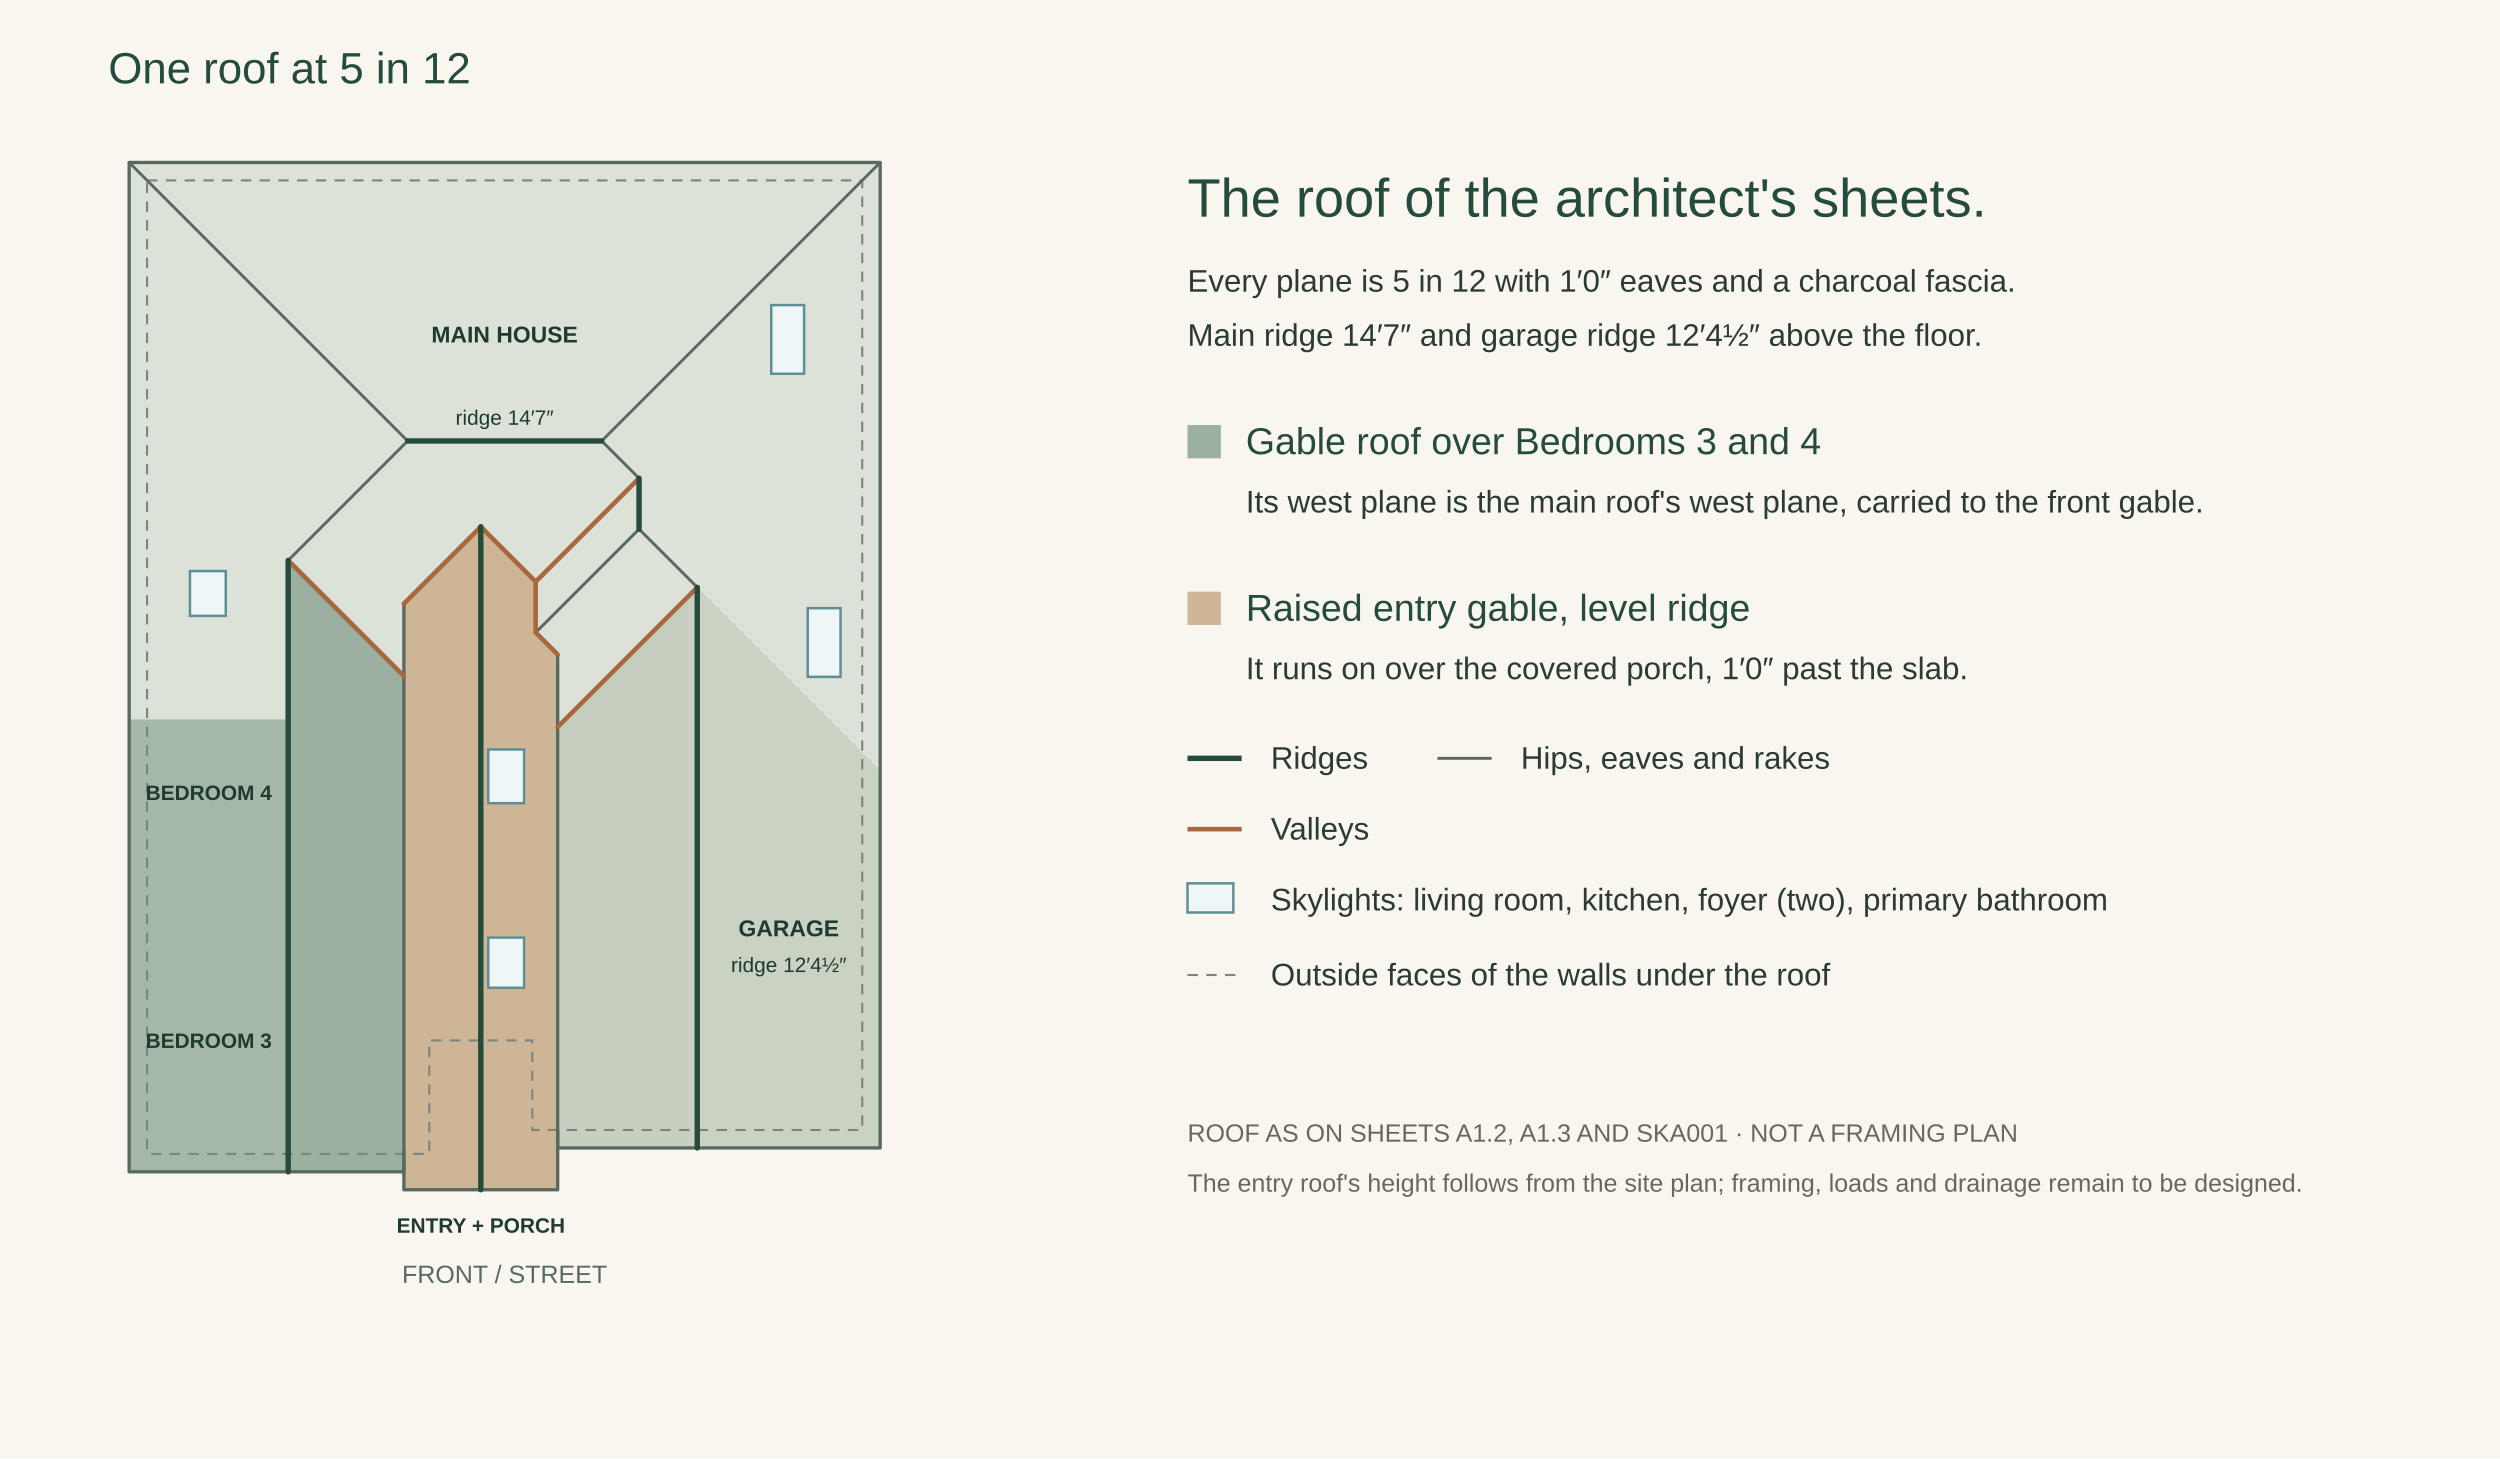
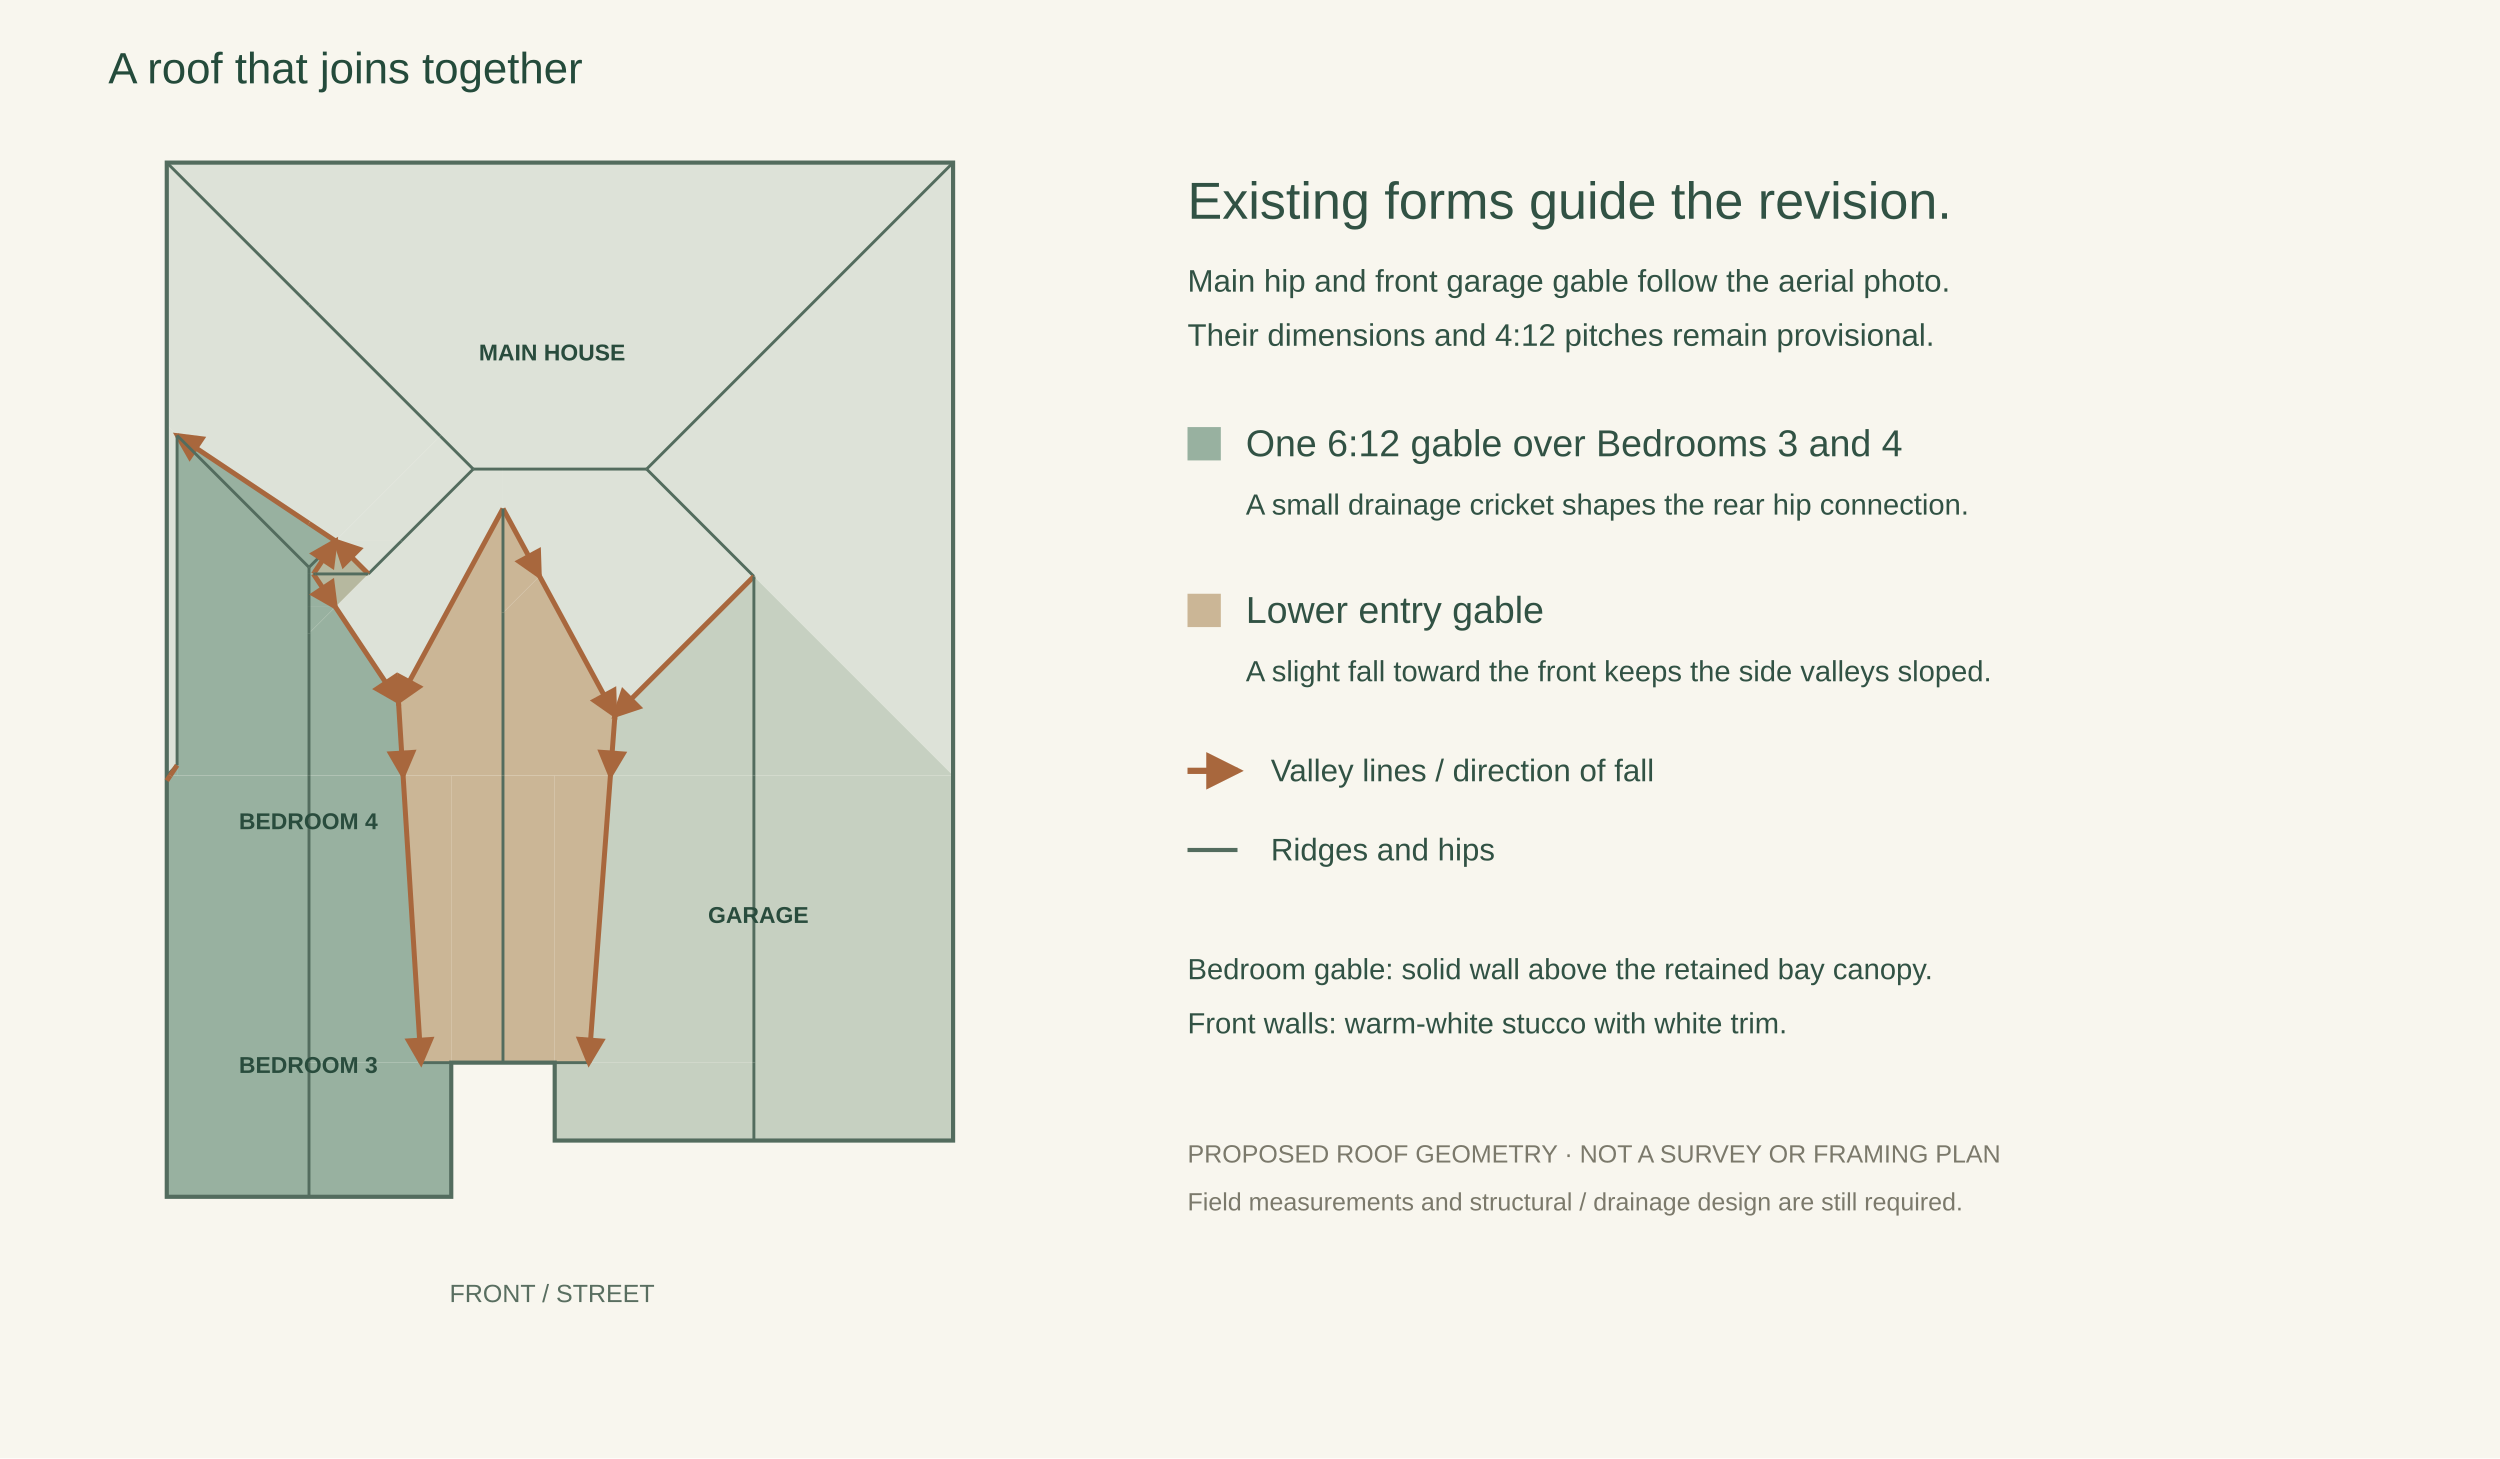
<svg xmlns="http://www.w3.org/2000/svg" width="1200" height="700" viewBox="0 0 1200 700">
+   <defs>
+     <marker id="arrow" markerWidth="6" markerHeight="6" refX="5" refY="3" orient="auto">
+       <path d="M0 0L6 3L0 6Z" fill="#a8673d" />
+     </marker>
+   </defs>
  <rect width="1200" height="700" fill="#f8f6ee" />
-   <text x="52" y="40" font-family="Arial" font-size="21" fill="#244b3b">One roof at 5 in 12</text>
-   <polygon points="62.00,78.00 422.48,78.00 288.82,211.66 195.66,211.66" fill="#dde2d8" />
-   <polygon points="62.00,78.00 195.66,211.66 138.32,268.99 138.32,562.47 62.00,562.47" fill="#dde2d8" />
-   <polygon points="62.00,345.32 138.32,345.32 138.32,562.47 62.00,562.47" fill="#9bb0a0" fill-opacity=".85" />
-   <polygon points="422.48,78.00 422.48,551.00 334.69,551.00 334.69,281.93 306.74,253.98 306.74,229.58 288.82,211.66" fill="#dde2d8" />
-   <polygon points="334.69,281.93 422.48,369.72 422.48,551.00 334.69,551.00" fill="#c6cfc0" fill-opacity=".85" />
-   <polygon points="195.66,211.66 288.82,211.66 306.74,229.58 257.12,279.20 230.78,252.85 204.26,279.37 204.26,334.93 138.32,268.99" fill="#dde2d8" />
-   <polygon points="306.74,229.58 306.74,253.98 257.12,303.60 257.12,279.20" fill="#dde2d8" />
-   <polygon points="306.74,253.98 334.69,281.93 257.29,359.33 257.29,303.77 257.12,303.60" fill="#dde2d8" />
-   <polygon points="334.69,281.93 334.69,551.00 267.68,551.00 267.68,542.40 257.29,542.40 257.29,359.33" fill="#c6cfc0" />
-   <polygon points="138.32,268.99 204.26,334.93 204.26,552.15 193.87,552.15 193.87,562.47 138.32,562.47" fill="#9bb0a0" />
-   <polygon points="230.78,252.85 193.87,289.76 193.87,571.07 230.78,571.07" fill="#cdb595" />
-   <polygon points="230.78,252.85 230.78,571.07 267.68,571.07 267.68,314.16 257.12,303.60 257.12,279.20" fill="#cdb595" />
-   <polygon points="70.60,86.60 413.88,86.60 413.88,542.40 255.50,542.40 255.50,499.40 206.05,499.40 206.05,553.87 70.60,553.87" fill="none" stroke="#7a857d" stroke-width="1" stroke-dasharray="5 4" />
-   <polyline points="193.87,552.15 193.87,552.15 193.87,562.47 62.00,562.47 62.00,78.00 422.48,78.00 422.48,551.00 267.68,551.00 267.68,542.40 267.68,542.40" fill="none" stroke="#586a60" stroke-width="1.6" stroke-linejoin="round" />
-   <polyline points="193.87,289.76 193.87,571.07 267.68,571.07 267.68,314.16" fill="none" stroke="#586a60" stroke-width="1.6" stroke-linejoin="round" />
-   <line x1="62.00" y1="78.00" x2="195.66" y2="211.66" stroke="#586a60" stroke-width="1.4" stroke-linecap="round" />
-   <line x1="422.48" y1="78.00" x2="288.82" y2="211.66" stroke="#586a60" stroke-width="1.4" stroke-linecap="round" />
-   <line x1="195.66" y1="211.66" x2="138.32" y2="268.99" stroke="#586a60" stroke-width="1.4" stroke-linecap="round" />
-   <line x1="288.82" y1="211.66" x2="306.74" y2="229.58" stroke="#586a60" stroke-width="1.4" stroke-linecap="round" />
-   <line x1="306.74" y1="253.98" x2="334.69" y2="281.93" stroke="#586a60" stroke-width="1.4" stroke-linecap="round" />
-   <line x1="306.74" y1="253.98" x2="257.12" y2="303.60" stroke="#586a60" stroke-width="1.4" stroke-linecap="round" />
-   <line x1="138.32" y1="268.99" x2="193.87" y2="324.53" stroke="#a8673d" stroke-width="2.2" stroke-linecap="round" />
-   <line x1="306.74" y1="229.58" x2="257.12" y2="279.20" stroke="#a8673d" stroke-width="2.2" stroke-linecap="round" />
-   <line x1="334.69" y1="281.93" x2="267.68" y2="348.93" stroke="#a8673d" stroke-width="2.2" stroke-linecap="round" />
-   <line x1="230.78" y1="252.85" x2="193.87" y2="289.76" stroke="#a8673d" stroke-width="2.2" stroke-linecap="round" />
-   <line x1="230.78" y1="252.85" x2="257.12" y2="279.20" stroke="#a8673d" stroke-width="2.2" stroke-linecap="round" />
-   <line x1="257.12" y1="279.20" x2="257.12" y2="303.60" stroke="#a8673d" stroke-width="2.2" stroke-linecap="round" />
-   <line x1="257.12" y1="303.60" x2="267.68" y2="314.16" stroke="#a8673d" stroke-width="2.2" stroke-linecap="round" />
-   <line x1="195.66" y1="211.66" x2="288.82" y2="211.66" stroke="#244b3b" stroke-width="2.6" stroke-linecap="round" />
-   <line x1="138.32" y1="268.99" x2="138.32" y2="562.47" stroke="#244b3b" stroke-width="2.6" stroke-linecap="round" />
-   <line x1="334.69" y1="281.93" x2="334.69" y2="551.00" stroke="#244b3b" stroke-width="2.6" stroke-linecap="round" />
-   <line x1="306.74" y1="229.58" x2="306.74" y2="253.98" stroke="#244b3b" stroke-width="2.6" stroke-linecap="round" />
-   <line x1="230.78" y1="252.85" x2="230.78" y2="571.07" stroke="#244b3b" stroke-width="2.6" stroke-linecap="round" />
-   <rect x="387.70" y="291.92" width="15.77" height="32.97" fill="#eef6f8" stroke="#5f8f96" stroke-width="1.2" />
-   <rect x="370.20" y="146.44" width="15.77" height="32.97" fill="#eef6f8" stroke="#5f8f96" stroke-width="1.2" />
-   <rect x="91.17" y="274.12" width="17.20" height="21.50" fill="#eef6f8" stroke="#5f8f96" stroke-width="1.2" />
-   <rect x="234.37" y="359.75" width="17.20" height="25.80" fill="#eef6f8" stroke="#5f8f96" stroke-width="1.2" />
-   <rect x="234.37" y="450.05" width="17.20" height="24.08" fill="#eef6f8" stroke="#5f8f96" stroke-width="1.2" />
-   <text x="242.2" y="164.4" text-anchor="middle" font-family="Arial" font-size="11" font-weight="700" fill="#1f3a2f">MAIN HOUSE</text>
-   <text x="242.2" y="203.9" text-anchor="middle" font-family="Arial" font-size="10" font-weight="400" fill="#1f3a2f">ridge 14′7″</text>
-   <text x="100.2" y="384.0" text-anchor="middle" font-family="Arial" font-size="10" font-weight="700" fill="#1f3a2f">BEDROOM 4</text>
-   <text x="100.2" y="503.0" text-anchor="middle" font-family="Arial" font-size="10" font-weight="700" fill="#1f3a2f">BEDROOM 3</text>
-   <text x="378.6" y="449.4" text-anchor="middle" font-family="Arial" font-size="11" font-weight="700" fill="#1f3a2f">GARAGE</text>
-   <text x="378.6" y="466.6" text-anchor="middle" font-family="Arial" font-size="10" font-weight="400" fill="#1f3a2f">ridge 12′4½″</text>
-   <text x="230.8" y="591.7" text-anchor="middle" font-family="Arial" font-size="10" font-weight="700" fill="#1f3a2f">ENTRY + PORCH</text>
-   <text x="242.2" y="615.8" text-anchor="middle" font-family="Arial" font-size="12" font-weight="400" fill="#586a60">FRONT / STREET</text>
-   <text x="570" y="104" font-family="Arial" font-size="26" font-weight="400" fill="#244b3b">The roof of the architect's sheets.</text>
-   <text x="570" y="140" font-family="Arial" font-size="15" font-weight="400" fill="#2b3a33">Every plane is 5 in 12 with 1′0″ eaves and a charcoal fascia.</text>
-   <text x="570" y="166" font-family="Arial" font-size="15" font-weight="400" fill="#2b3a33">Main ridge 14′7″ and garage ridge 12′4½″ above the floor.</text>
-   <rect x="570" y="204" width="16" height="16" fill="#9bb0a0" />
-   <text x="598" y="218" font-family="Arial" font-size="18" font-weight="400" fill="#244b3b">Gable roof over Bedrooms 3 and 4</text>
-   <text x="598" y="246" font-family="Arial" font-size="15" font-weight="400" fill="#2b3a33">Its west plane is the main roof's west plane, carried to the front gable.</text>
-   <rect x="570" y="284" width="16" height="16" fill="#cdb595" />
-   <text x="598" y="298" font-family="Arial" font-size="18" font-weight="400" fill="#244b3b">Raised entry gable, level ridge</text>
-   <text x="598" y="326" font-family="Arial" font-size="15" font-weight="400" fill="#2b3a33">It runs on over the covered porch, 1′0″ past the slab.</text>
-   <line x1="570" y1="364" x2="596" y2="364" stroke="#244b3b" stroke-width="2.6" />
-   <text x="610" y="369" font-family="Arial" font-size="15" font-weight="400" fill="#2b3a33">Ridges</text>
-   <line x1="690" y1="364" x2="716" y2="364" stroke="#586a60" stroke-width="1.4" />
-   <text x="730" y="369" font-family="Arial" font-size="15" font-weight="400" fill="#2b3a33">Hips, eaves and rakes</text>
-   <line x1="570" y1="398" x2="596" y2="398" stroke="#a8673d" stroke-width="2.2" />
-   <text x="610" y="403" font-family="Arial" font-size="15" font-weight="400" fill="#2b3a33">Valleys</text>
-   <rect x="570" y="424" width="22" height="14" fill="#eef6f8" stroke="#5f8f96" stroke-width="1.2" />
-   <text x="610" y="437" font-family="Arial" font-size="15" font-weight="400" fill="#2b3a33">Skylights: living room, kitchen, foyer (two), primary bathroom</text>
-   <line x1="570" y1="468" x2="596" y2="468" stroke="#7a857d" stroke-width="1" stroke-dasharray="5 4" />
-   <text x="610" y="473" font-family="Arial" font-size="15" font-weight="400" fill="#2b3a33">Outside faces of the walls under the roof</text>
-   <text x="570" y="548" font-family="Arial" font-size="12" font-weight="400" fill="#6b665c">ROOF AS ON SHEETS A1.2, A1.3 AND SKA001 · NOT A FRAMING PLAN</text>
-   <text x="570" y="572" font-family="Arial" font-size="12" font-weight="400" fill="#6b665c">The entry roof's height follows from the site plan; framing, loads and drainage remain to be designed.</text>
+   <text x="52" y="40" font-family="Arial" font-size="21" fill="#244b3b">A roof that joins together</text>
+   <polygon points="80.05,78.05 148.32,146.32 148.32,251.22 85.00,209.00 80.05,204.05" fill="#dde2d8" />
+   <polygon points="148.32,146.32 211.32,209.32 160.99,259.66 148.32,251.22" fill="#dde2d8" />
+   <polygon points="211.32,209.32 227.16,225.16 192.66,259.66 160.99,259.66" fill="#dde2d8" />
+   <polygon points="192.66,259.66 176.82,275.49 160.99,259.66" fill="#dde2d8" />
+   <polygon points="85.00,367.32 80.05,372.27 80.05,204.05 85.00,209.00" fill="#dde2d8" />
+   <polygon points="457.48,78.05 457.48,372.27 310.37,225.16" fill="#dde2d8" />
+   <polygon points="80.05,78.05 457.48,78.05 310.37,225.16 227.16,225.16" fill="#dde2d8" />
+   <polygon points="241.43,244.13 241.43,225.16 310.37,225.16 361.87,276.66 295.17,343.35" fill="#dde2d8" />
+   <polygon points="191.26,336.74 160.99,291.33 227.16,225.16 241.43,225.16 241.43,244.13" fill="#dde2d8" />
+   <polygon points="81.70,372.27 80.05,372.27 85.00,367.32" fill="#dde2d8" />
+   <polygon points="80.05,374.74 80.05,372.27 81.70,372.27" fill="#dde2d8" />
+   <polygon points="361.87,276.66 361.87,372.27 293.00,372.27 295.17,343.35" fill="#c6d0c1" />
+   <polygon points="361.87,510.07 361.87,547.46 266.26,547.46 266.26,510.07" fill="#c6d0c1" />
+   <polygon points="361.87,372.27 361.87,510.07 282.67,510.07 293.00,372.27" fill="#c6d0c1" />
+   <polygon points="457.48,372.27 361.87,372.27 361.87,276.66" fill="#c6d0c1" />
+   <polygon points="457.48,372.27 457.48,547.46 361.87,547.46 361.87,372.27" fill="#c6d0c1" />
+   <polygon points="85.00,209.00 148.32,272.32 148.32,372.27 85.00,372.27" fill="#98b1a0" />
+   <polygon points="85.00,367.32 85.00,372.27 81.70,372.27" fill="#98b1a0" />
+   <polygon points="148.32,372.27 148.32,574.46 80.05,574.46 80.05,374.74 81.70,372.27" fill="#98b1a0" />
+   <polygon points="193.48,372.27 148.32,372.27 148.32,304.00 160.99,291.33 191.26,336.74" fill="#98b1a0" />
+   <polygon points="160.99,291.33 148.32,304.00 148.32,291.33" fill="#98b1a0" />
+   <polygon points="160.99,291.33 148.32,291.33 148.32,275.49 150.43,275.49" fill="#98b1a0" />
+   <polygon points="148.32,275.49 148.32,272.32 160.99,259.66 150.43,275.49" fill="#98b1a0" />
+   <polygon points="216.60,510.07 216.60,574.46 148.32,574.46 148.32,510.07" fill="#98b1a0" />
+   <polygon points="202.10,510.07 148.32,510.07 148.32,372.27 193.48,372.27" fill="#98b1a0" />
+   <polygon points="85.00,209.00 160.99,259.66 148.32,272.32" fill="#98b1a0" />
+   <polygon points="241.43,244.13 241.43,372.27 193.48,372.27 191.26,336.74" fill="#cbb696" />
+   <polygon points="216.60,510.07 202.10,510.07 193.48,372.27 216.60,372.27" fill="#cbb696" />
+   <polygon points="241.43,372.27 241.43,510.07 216.60,510.07 216.60,372.27" fill="#cbb696" />
+   <polygon points="293.00,372.27 241.43,372.27 241.43,294.10 258.98,276.55 295.17,343.35" fill="#cbb696" />
+   <polygon points="241.43,294.10 241.43,244.13 258.98,276.55" fill="#cbb696" />
+   <polygon points="282.67,510.07 266.26,510.07 266.26,372.27 293.00,372.27" fill="#cbb696" />
+   <polygon points="266.26,510.07 241.43,510.07 241.43,372.27 266.26,372.27" fill="#cbb696" />
+   <polygon points="160.99,259.66 176.82,275.49 151.49,275.49 150.86,274.86" fill="#b6b89f" />
+   <polygon points="151.49,275.49 150.43,275.49 150.86,274.86" fill="#b6b89f" />
+   <polygon points="160.99,291.33 150.43,275.49 176.82,275.49" fill="#b6b89f" />
+   <polygon points="80.05,78.05 457.48,78.05 457.48,547.46 266.26,547.46 266.26,510.07 216.60,510.07 216.60,574.46 80.05,574.46" fill="none" stroke="#536c5e" stroke-width="2" />
+   <path d="M80.05 78.05L148.32 146.32" fill="none" stroke="#536c5e" stroke-width="1.4" />
+   <path d="M148.32 251.22L85.00 209.00" fill="none" stroke="#a8673d" stroke-width="2.4" marker-end="url(#arrow)" />
+   <path d="M148.32 146.32L211.32 209.32" fill="none" stroke="#536c5e" stroke-width="1.4" />
+   <path d="M160.99 259.66L148.32 251.22" fill="none" stroke="#a8673d" stroke-width="2.4" />
+   <path d="M211.32 209.32L227.16 225.16" fill="none" stroke="#536c5e" stroke-width="1.4" />
+   <path d="M227.16 225.16L192.66 259.66" fill="none" stroke="#536c5e" stroke-width="1.4" />
+   <path d="M192.66 259.66L176.82 275.49" fill="none" stroke="#536c5e" stroke-width="1.4" />
+   <path d="M176.82 275.49L160.99 259.66" fill="none" stroke="#a8673d" stroke-width="2.4" marker-end="url(#arrow)" />
+   <path d="M85.00 367.32L80.05 372.27" fill="none" stroke="#536c5e" stroke-width="1.4" />
+   <path d="M85.00 209.00L85.00 367.32" fill="none" stroke="#536c5e" stroke-width="1.4" />
+   <path d="M310.37 225.16L457.48 78.05" fill="none" stroke="#536c5e" stroke-width="1.4" />
+   <path d="M361.87 276.66L310.37 225.16" fill="none" stroke="#536c5e" stroke-width="1.4" />
+   <path d="M310.37 225.16L241.43 225.16" fill="none" stroke="#536c5e" stroke-width="1.4" />
+   <path d="M241.43 225.16L227.16 225.16" fill="none" stroke="#536c5e" stroke-width="1.4" />
+   <path d="M361.87 276.66L295.17 343.35" fill="none" stroke="#a8673d" stroke-width="2.4" marker-end="url(#arrow)" />
+   <path d="M258.98 276.55L295.17 343.35" fill="none" stroke="#a8673d" stroke-width="2.4" marker-end="url(#arrow)" />
+   <path d="M241.43 244.13L258.98 276.55" fill="none" stroke="#a8673d" stroke-width="2.4" marker-end="url(#arrow)" />
+   <path d="M160.99 291.33L191.26 336.74" fill="none" stroke="#a8673d" stroke-width="2.4" marker-end="url(#arrow)" />
+   <path d="M241.43 244.13L191.26 336.74" fill="none" stroke="#a8673d" stroke-width="2.4" marker-end="url(#arrow)" />
+   <path d="M85.00 367.32L81.70 372.27" fill="none" stroke="#a8673d" stroke-width="2.4" />
+   <path d="M81.70 372.27L80.05 374.74" fill="none" stroke="#a8673d" stroke-width="2.4" />
+   <path d="M361.87 276.66L361.87 372.27" fill="none" stroke="#536c5e" stroke-width="1.4" />
+   <path d="M295.17 343.35L293.00 372.27" fill="none" stroke="#a8673d" stroke-width="2.4" marker-end="url(#arrow)" />
+   <path d="M361.87 510.07L361.87 547.46" fill="none" stroke="#536c5e" stroke-width="1.4" />
+   <path d="M266.26 510.07L282.67 510.07" fill="none" stroke="#536c5e" stroke-width="1.4" />
+   <path d="M361.87 372.27L361.87 510.07" fill="none" stroke="#536c5e" stroke-width="1.4" />
+   <path d="M293.00 372.27L282.67 510.07" fill="none" stroke="#a8673d" stroke-width="2.4" marker-end="url(#arrow)" />
+   <path d="M148.32 304.00L148.32 372.27" fill="none" stroke="#536c5e" stroke-width="1.4" />
+   <path d="M148.32 291.33L148.32 304.00" fill="none" stroke="#536c5e" stroke-width="1.4" />
+   <path d="M148.32 275.49L148.32 291.33" fill="none" stroke="#536c5e" stroke-width="1.4" />
+   <path d="M148.32 272.32L148.32 275.49" fill="none" stroke="#536c5e" stroke-width="1.4" />
+   <path d="M85.00 209.00L148.32 272.32" fill="none" stroke="#536c5e" stroke-width="1.4" />
+   <path d="M148.32 510.07L148.32 574.46" fill="none" stroke="#536c5e" stroke-width="1.4" />
+   <path d="M148.32 372.27L148.32 510.07" fill="none" stroke="#536c5e" stroke-width="1.4" />
+   <path d="M191.26 336.74L193.48 372.27" fill="none" stroke="#a8673d" stroke-width="2.4" marker-end="url(#arrow)" />
+   <path d="M150.43 275.49L160.99 291.33" fill="none" stroke="#a8673d" stroke-width="2.4" marker-end="url(#arrow)" />
+   <path d="M148.32 272.32L160.99 259.66" fill="none" stroke="#536c5e" stroke-width="1.4" />
+   <path d="M150.86 274.86L160.99 259.66" fill="none" stroke="#a8673d" stroke-width="2.4" marker-end="url(#arrow)" />
+   <path d="M150.43 275.49L150.86 274.86" fill="none" stroke="#a8673d" stroke-width="2.4" />
+   <path d="M202.10 510.07L216.60 510.07" fill="none" stroke="#536c5e" stroke-width="1.4" />
+   <path d="M193.48 372.27L202.10 510.07" fill="none" stroke="#a8673d" stroke-width="2.4" marker-end="url(#arrow)" />
+   <path d="M241.43 294.10L241.43 372.27" fill="none" stroke="#536c5e" stroke-width="1.4" />
+   <path d="M241.43 244.13L241.43 294.10" fill="none" stroke="#536c5e" stroke-width="1.4" />
+   <path d="M241.43 372.27L241.43 510.07" fill="none" stroke="#536c5e" stroke-width="1.4" />
+   <path d="M176.82 275.49L151.49 275.49" fill="none" stroke="#536c5e" stroke-width="1.4" />
+   <path d="M151.49 275.49L150.43 275.49" fill="none" stroke="#536c5e" stroke-width="1.4" />
+   <text x="265.0" y="173.0" text-anchor="middle" font-family="Arial" font-size="11" font-weight="bold" fill="#294c3d">MAIN HOUSE</text>
+   <text x="148.0" y="398.0" text-anchor="middle" font-family="Arial" font-size="11" font-weight="bold" fill="#294c3d">BEDROOM 4</text>
+   <text x="148.0" y="515.0" text-anchor="middle" font-family="Arial" font-size="11" font-weight="bold" fill="#294c3d">BEDROOM 3</text>
+   <text x="364.0" y="443.0" text-anchor="middle" font-family="Arial" font-size="11" font-weight="bold" fill="#294c3d">GARAGE</text>
+   <text x="265" y="625" text-anchor="middle" font-family="Arial" font-size="12" fill="#596e60">FRONT / STREET</text>
+   <g font-family="Arial" fill="#315244">
+     <text x="570" y="105" font-size="25">Existing forms guide the revision.</text>
+     <text x="570" y="140" font-size="15">Main hip and front garage gable follow the aerial photo.</text>
+     <text x="570" y="166" font-size="15">Their dimensions and 4:12 pitches remain provisional.</text>
+     <rect x="570" y="205" width="16" height="16" fill="#98b1a0" />
+     <text x="598" y="219" font-size="18">One 6:12 gable over Bedrooms 3 and 4</text>
+     <text x="598" y="247" font-size="14">A small drainage cricket shapes the rear hip connection.</text>
+     <rect x="570" y="285" width="16" height="16" fill="#cbb696" />
+     <text x="598" y="299" font-size="18">Lower entry gable</text>
+     <text x="598" y="327" font-size="14">A slight fall toward the front keeps the side valleys sloped.</text>
+     <path d="M570 370h24" stroke="#a8673d" stroke-width="3" marker-end="url(#arrow)" />
+     <text x="610" y="375" font-size="15">Valley lines / direction of fall</text>
+     <path d="M570 408h24" stroke="#536c5e" stroke-width="2" />
+     <text x="610" y="413" font-size="15">Ridges and hips</text>
+     <text x="570" y="470" font-size="14">Bedroom gable: solid wall above the retained bay canopy.</text>
+     <text x="570" y="496" font-size="14">Front walls: warm-white stucco with white trim.</text>
+     <text x="570" y="558" font-size="12" fill="#7b796b">PROPOSED ROOF GEOMETRY · NOT A SURVEY OR FRAMING PLAN</text>
+     <text x="570" y="581" font-size="12" fill="#7b796b">Field measurements and structural / drainage design are still required.</text>
+   </g>
</svg>
